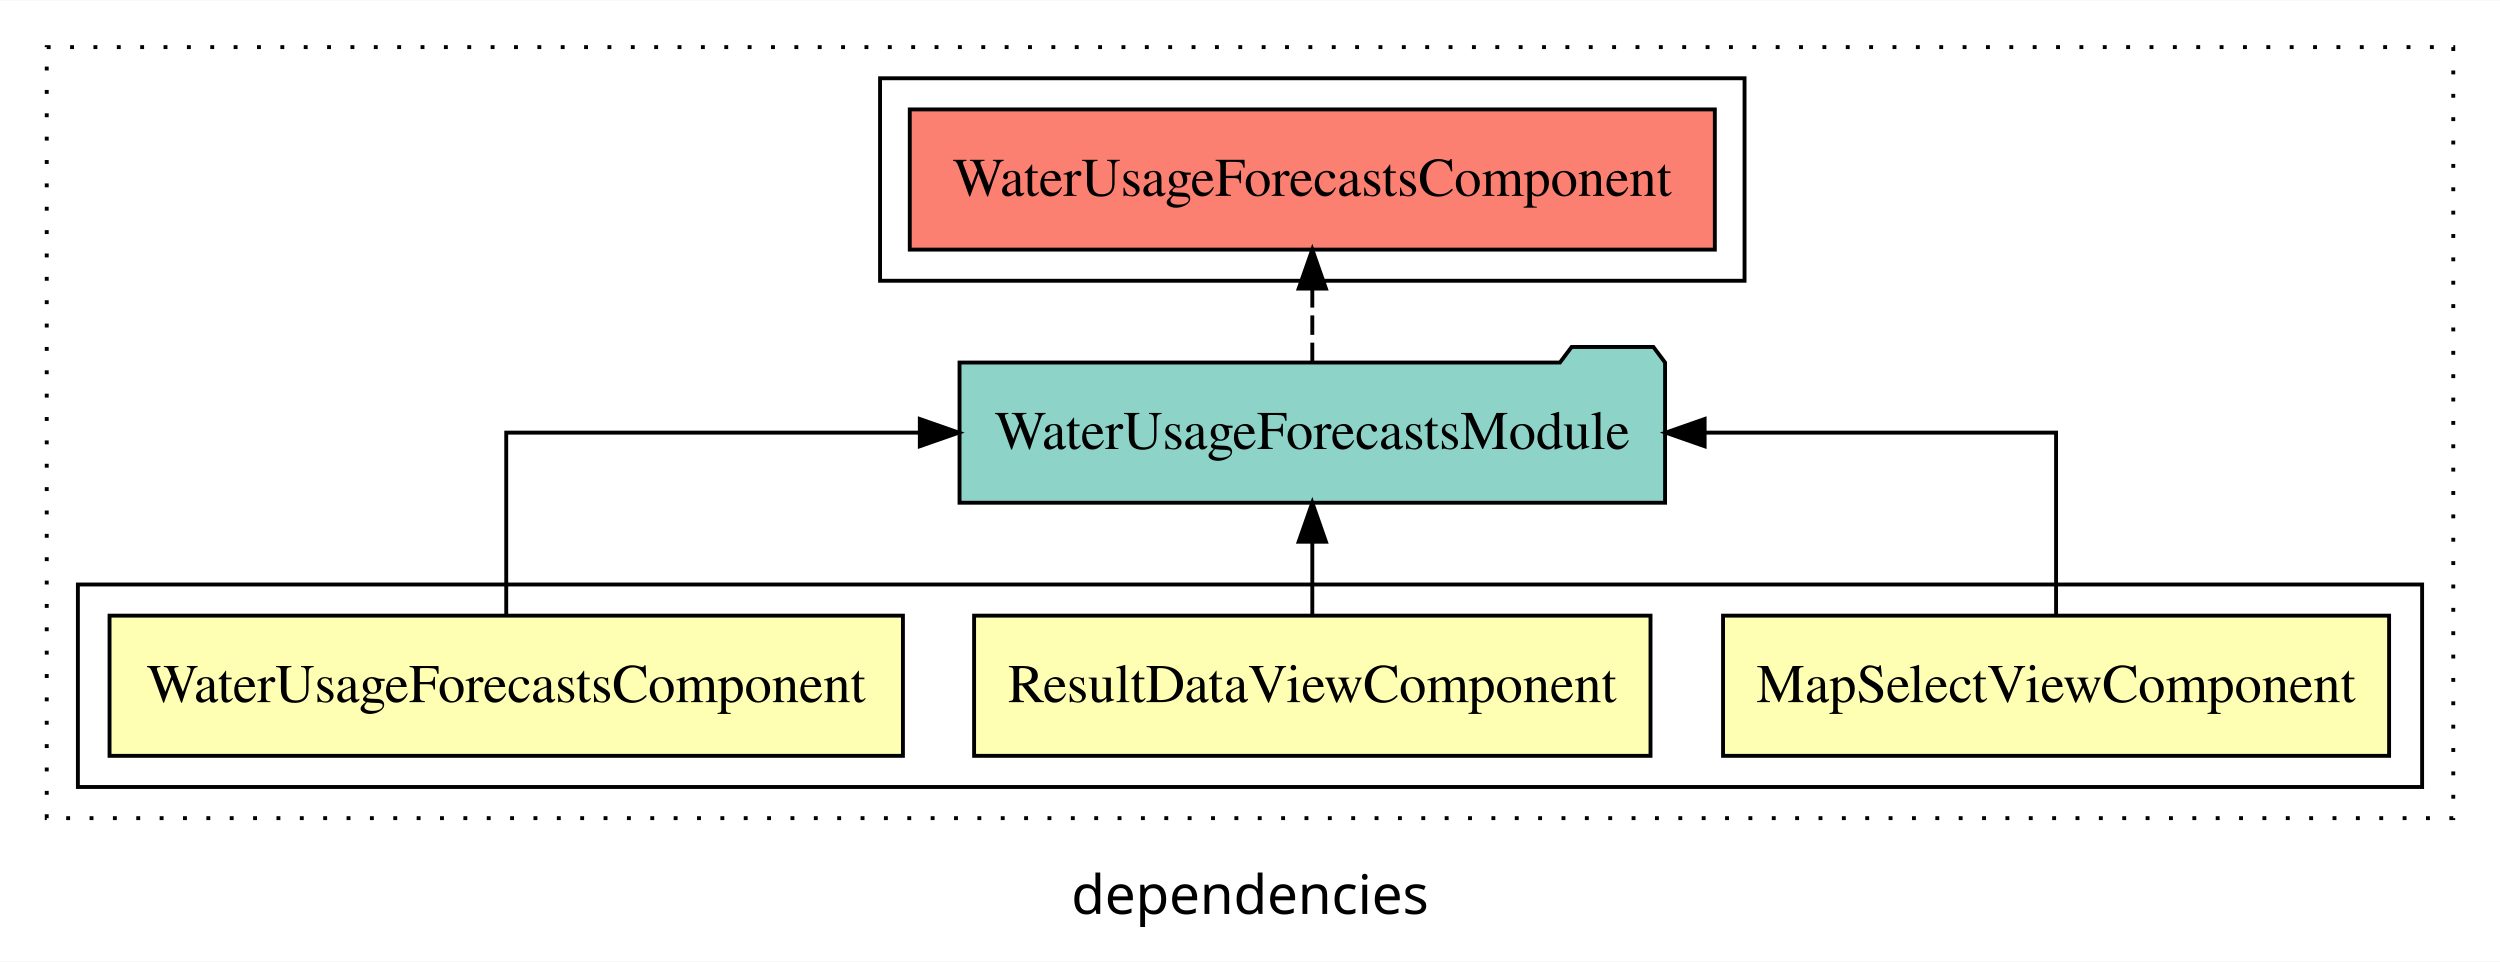
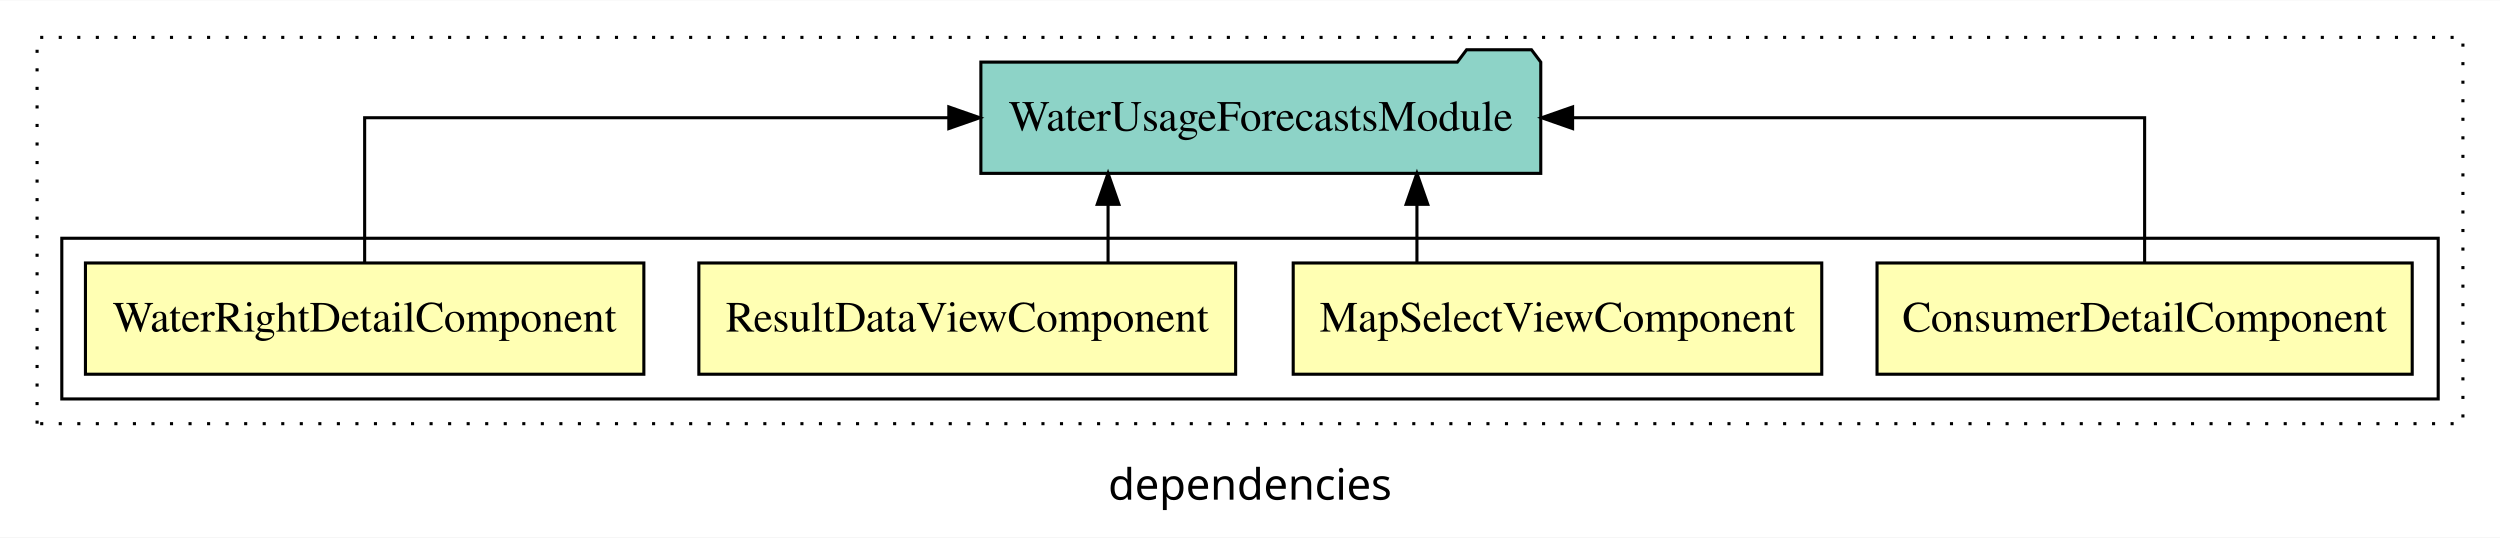
- <svg xmlns="http://www.w3.org/2000/svg" width="642pt" height="247pt" viewBox="0.00 0.00 642.00 246.80">
-   <g id="graph0" class="graph" transform="scale(1 1) rotate(0) translate(4 242.8)">
-     <polygon fill="white" stroke="transparent" points="-4,4 -4,-242.8 638,-242.8 638,4 -4,4" />
-     <text text-anchor="middle" x="317" y="-8.2" font-family="sans-serif" font-size="14.00">dependencies</text>
+ <svg xmlns="http://www.w3.org/2000/svg" width="809pt" height="174pt" viewBox="0.00 0.00 809.00 173.80">
+   <g id="graph0" class="graph" transform="scale(1 1) rotate(0) translate(4 169.8)">
+     <polygon fill="white" stroke="transparent" points="-4,4 -4,-169.8 805,-169.8 805,4 -4,4" />
+     <text text-anchor="middle" x="400.5" y="-8.2" font-family="sans-serif" font-size="14.00">dependencies</text>
    <g id="clust1" class="cluster">
-       <polygon fill="none" stroke="black" stroke-dasharray="1,5" points="8,-32.8 8,-230.8 626,-230.8 626,-32.8 8,-32.8" />
+       <polygon fill="none" stroke="black" stroke-dasharray="1,5" points="8,-32.8 8,-157.8 793,-157.8 793,-32.8 8,-32.8" />
    </g>
    <g id="clust2" class="cluster">
-       <polygon fill="none" stroke="black" points="16,-40.8 16,-92.8 618,-92.8 618,-40.8 16,-40.8" />
-     </g>
-     <g id="clust7" class="cluster">
-       <polygon fill="none" stroke="black" points="222,-170.8 222,-222.8 444,-222.8 444,-170.8 222,-170.8" />
+       <polygon fill="none" stroke="black" points="16,-40.8 16,-92.8 785,-92.8 785,-40.8 16,-40.8" />
    </g>
    <g id="node1" class="node">
-       <polygon fill="#ffffb3" stroke="black" points="609.52,-84.8 438.48,-84.8 438.48,-48.8 609.52,-48.8 609.52,-84.8" />
-       <text text-anchor="middle" x="524" y="-62.6" font-family="Times,serif" font-size="14.00">MapSelectViewComponent</text>
+       <polygon fill="#ffffb3" stroke="black" points="776.59,-84.8 603.41,-84.8 603.41,-48.8 776.59,-48.8 776.59,-84.8" />
+       <text text-anchor="middle" x="690" y="-62.6" font-family="Times,serif" font-size="14.00">ConsumerDetailComponent</text>
+     </g>
+     <g id="node5" class="node">
+       <polygon fill="#8dd3c7" stroke="black" points="494.59,-149.8 491.59,-153.8 470.59,-153.8 467.59,-149.8 313.41,-149.8 313.41,-113.8 494.59,-113.8 494.59,-149.8" />
+       <text text-anchor="middle" x="404" y="-127.6" font-family="Times,serif" font-size="14.00">WaterUsageForecastsModule</text>
+     </g>
+     <g id="edge1" class="edge">
+       <path fill="none" stroke="black" d="M690,-84.91C690,-104.14 690,-131.8 690,-131.8 690,-131.8 504.89,-131.8 504.89,-131.8" />
+       <polygon fill="black" stroke="black" points="504.89,-128.3 494.89,-131.8 504.89,-135.3 504.89,-128.3" />
+     </g>
+     <g id="node2" class="node">
+       <polygon fill="#ffffb3" stroke="black" points="585.52,-84.8 414.48,-84.8 414.48,-48.8 585.52,-48.8 585.52,-84.8" />
+       <text text-anchor="middle" x="500" y="-62.6" font-family="Times,serif" font-size="14.00">MapSelectViewComponent</text>
+     </g>
+     <g id="edge2" class="edge">
+       <path fill="none" stroke="black" d="M454.52,-84.91C454.52,-84.91 454.52,-103.79 454.52,-103.79" />
+       <polygon fill="black" stroke="black" points="451.02,-103.79 454.52,-113.79 458.02,-103.79 451.02,-103.79" />
+     </g>
+     <g id="node3" class="node">
+       <polygon fill="#ffffb3" stroke="black" points="395.85,-84.8 222.15,-84.8 222.15,-48.8 395.85,-48.8 395.85,-84.8" />
+       <text text-anchor="middle" x="309" y="-62.6" font-family="Times,serif" font-size="14.00">ResultDataViewComponent</text>
+     </g>
+     <g id="edge3" class="edge">
+       <path fill="none" stroke="black" d="M354.57,-84.91C354.57,-84.91 354.57,-103.79 354.57,-103.79" />
+       <polygon fill="black" stroke="black" points="351.07,-103.79 354.57,-113.79 358.07,-103.79 351.07,-103.79" />
    </g>
    <g id="node4" class="node">
-       <polygon fill="#8dd3c7" stroke="black" points="423.59,-149.8 420.59,-153.8 399.59,-153.8 396.59,-149.8 242.41,-149.8 242.41,-113.8 423.59,-113.8 423.59,-149.8" />
-       <text text-anchor="middle" x="333" y="-127.6" font-family="Times,serif" font-size="14.00">WaterUsageForecastsModule</text>
-     </g>
-     <g id="edge1" class="edge">
-       <path fill="none" stroke="black" d="M524,-84.91C524,-104.14 524,-131.8 524,-131.8 524,-131.8 433.75,-131.8 433.75,-131.8" />
-       <polygon fill="black" stroke="black" points="433.75,-128.3 423.75,-131.8 433.75,-135.3 433.75,-128.3" />
-     </g>
-     <g id="node2" class="node">
-       <polygon fill="#ffffb3" stroke="black" points="419.85,-84.8 246.15,-84.8 246.15,-48.8 419.85,-48.8 419.85,-84.8" />
-       <text text-anchor="middle" x="333" y="-62.6" font-family="Times,serif" font-size="14.00">ResultDataViewComponent</text>
-     </g>
-     <g id="edge2" class="edge">
-       <path fill="none" stroke="black" d="M333,-84.91C333,-84.91 333,-103.79 333,-103.79" />
-       <polygon fill="black" stroke="black" points="329.5,-103.79 333,-113.79 336.5,-103.79 329.5,-103.79" />
-     </g>
-     <g id="node3" class="node">
-       <polygon fill="#ffffb3" stroke="black" points="227.87,-84.8 24.13,-84.8 24.13,-48.8 227.87,-48.8 227.87,-84.8" />
-       <text text-anchor="middle" x="126" y="-62.6" font-family="Times,serif" font-size="14.00">WaterUsageForecastsComponent</text>
-     </g>
-     <g id="edge3" class="edge">
-       <path fill="none" stroke="black" d="M126,-84.91C126,-104.14 126,-131.8 126,-131.8 126,-131.8 232.21,-131.8 232.21,-131.8" />
-       <polygon fill="black" stroke="black" points="232.21,-135.3 242.21,-131.8 232.21,-128.3 232.21,-135.3" />
-     </g>
-     <g id="node5" class="node">
-       <polygon fill="#fb8072" stroke="black" points="436.37,-214.8 229.63,-214.8 229.63,-178.8 436.37,-178.8 436.37,-214.8" />
-       <text text-anchor="middle" x="333" y="-192.6" font-family="Times,serif" font-size="14.00">WaterUsageForecastsComponent </text>
+       <polygon fill="#ffffb3" stroke="black" points="204.35,-84.8 23.65,-84.8 23.65,-48.8 204.35,-48.8 204.35,-84.8" />
+       <text text-anchor="middle" x="114" y="-62.6" font-family="Times,serif" font-size="14.00">WaterRightDetailComponent</text>
    </g>
    <g id="edge4" class="edge">
-       <path fill="none" stroke="black" stroke-dasharray="5,2" d="M333,-149.91C333,-149.91 333,-168.79 333,-168.79" />
-       <polygon fill="black" stroke="black" points="329.5,-168.79 333,-178.79 336.5,-168.79 329.5,-168.79" />
+       <path fill="none" stroke="black" d="M114,-84.91C114,-104.14 114,-131.8 114,-131.8 114,-131.8 303.04,-131.8 303.04,-131.8" />
+       <polygon fill="black" stroke="black" points="303.04,-135.3 313.04,-131.8 303.04,-128.3 303.04,-135.3" />
    </g>
  </g>
</svg>
